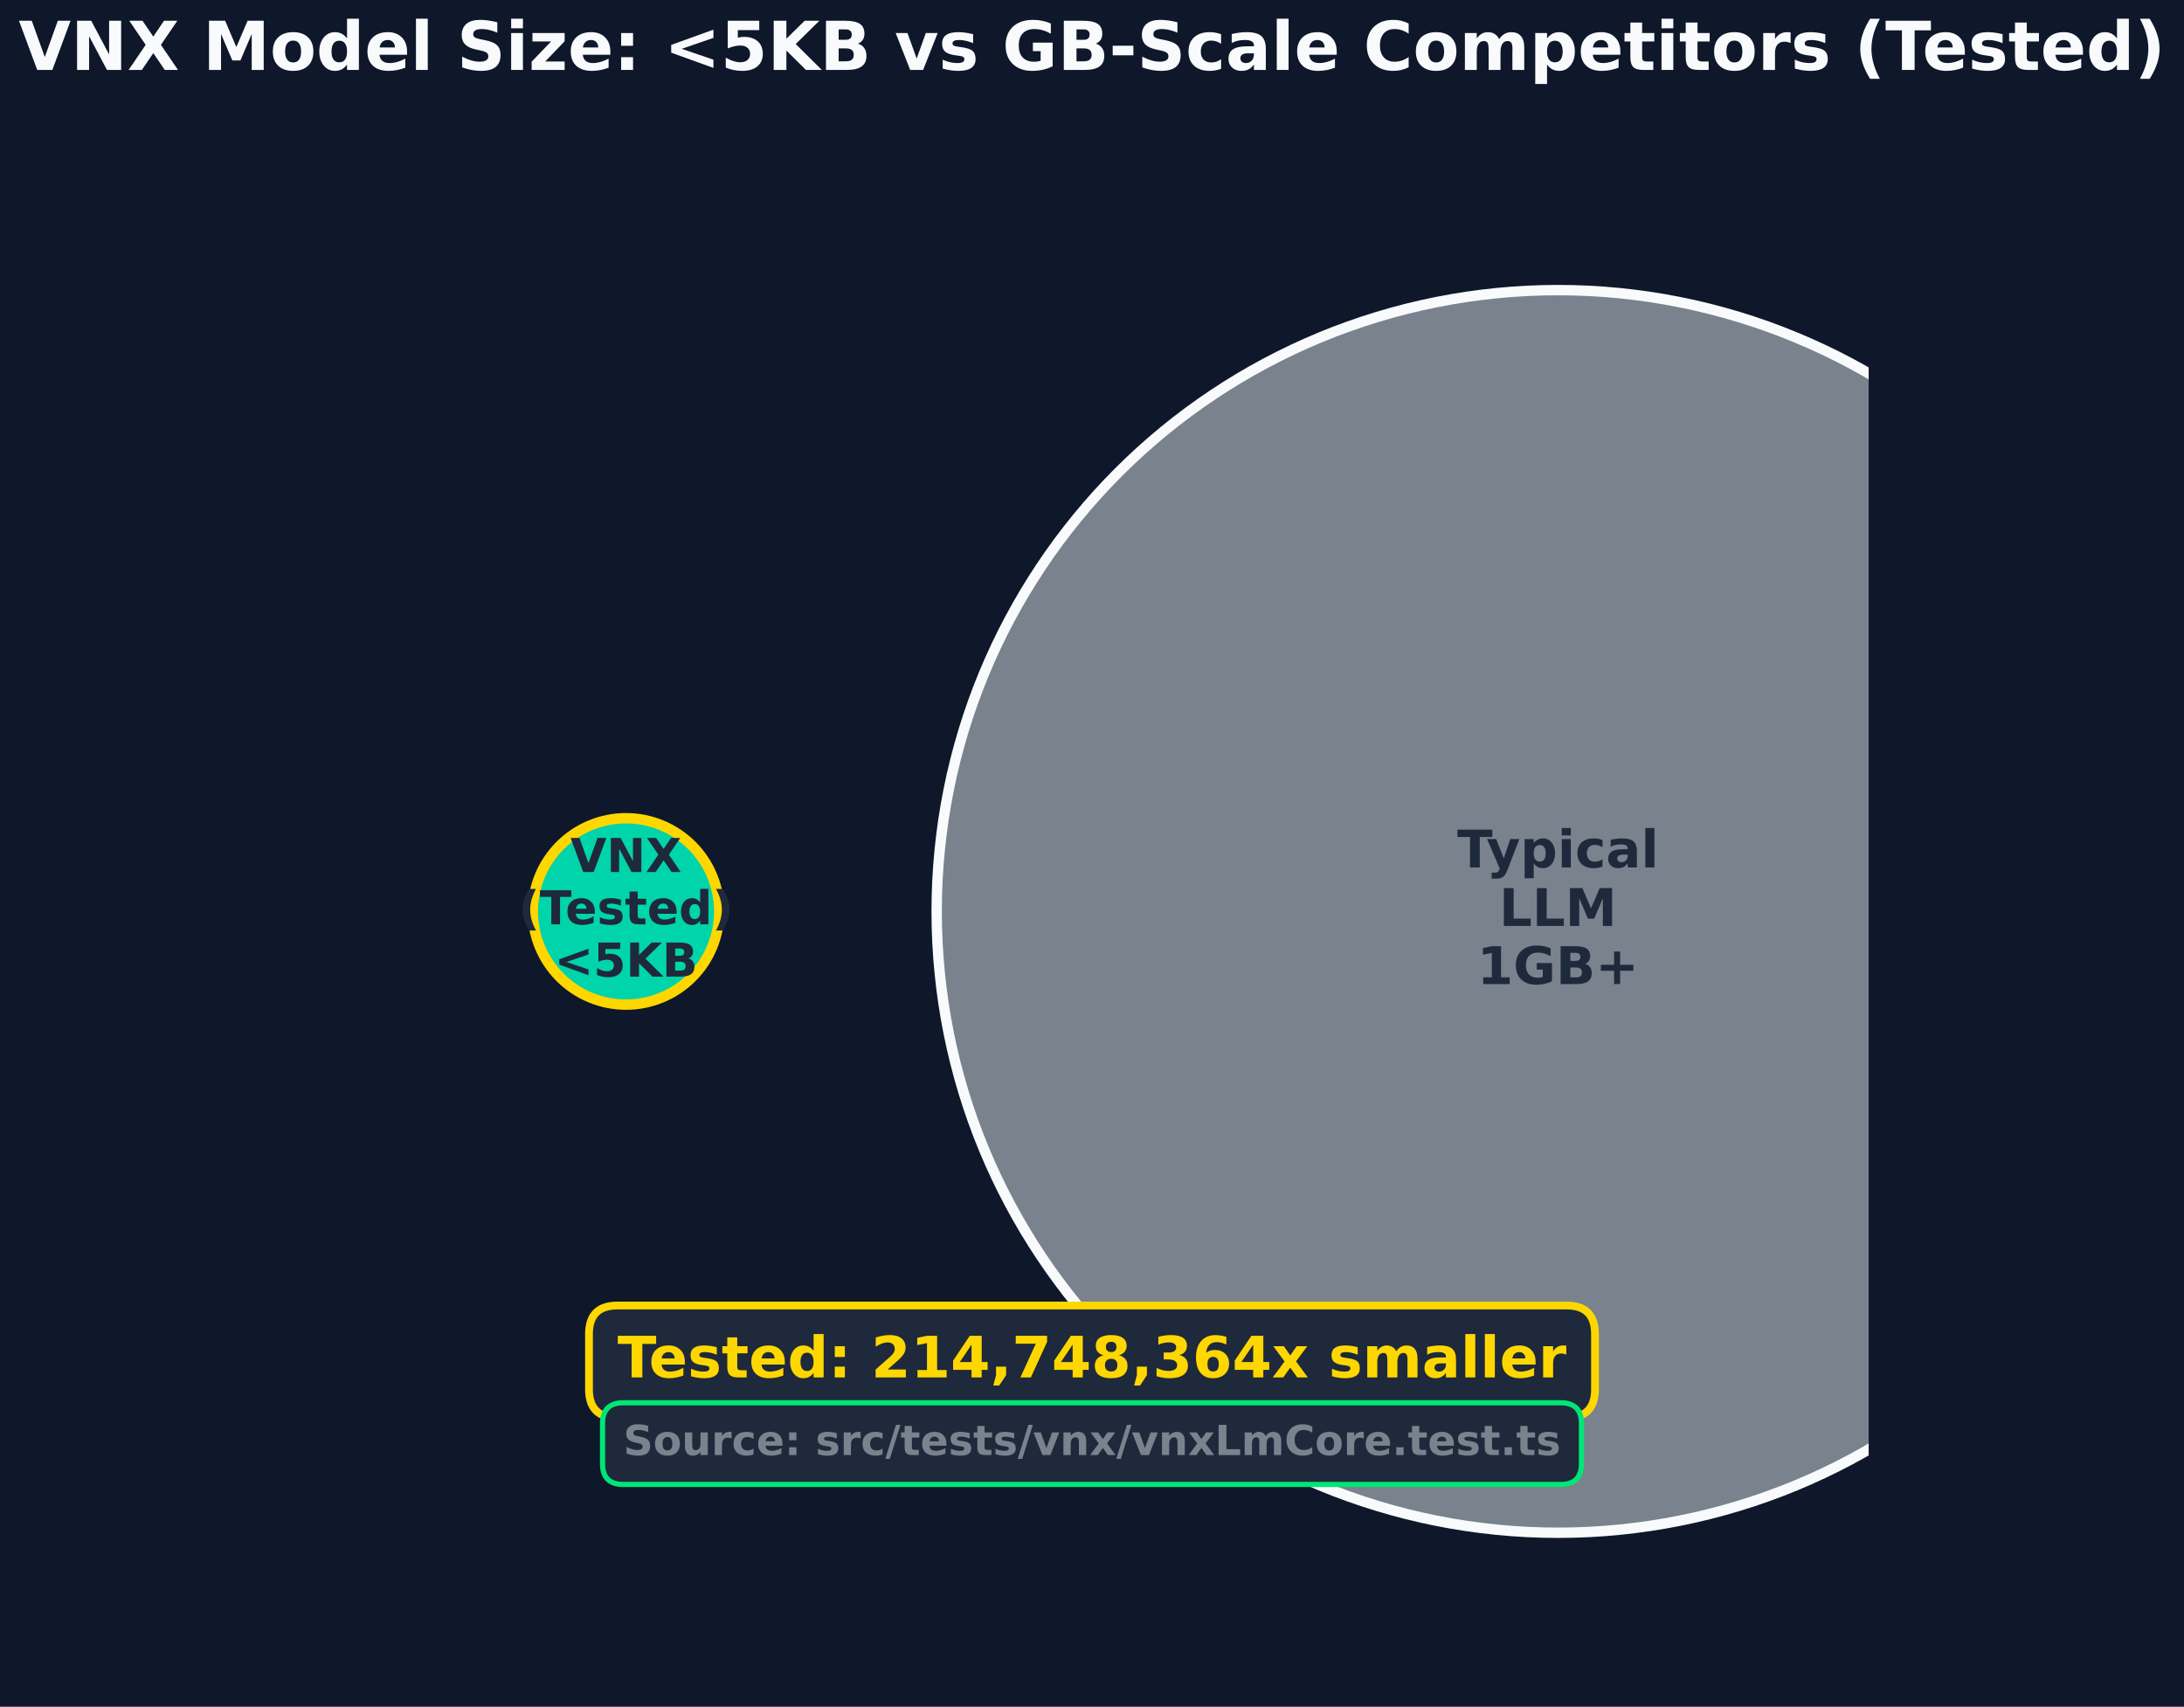
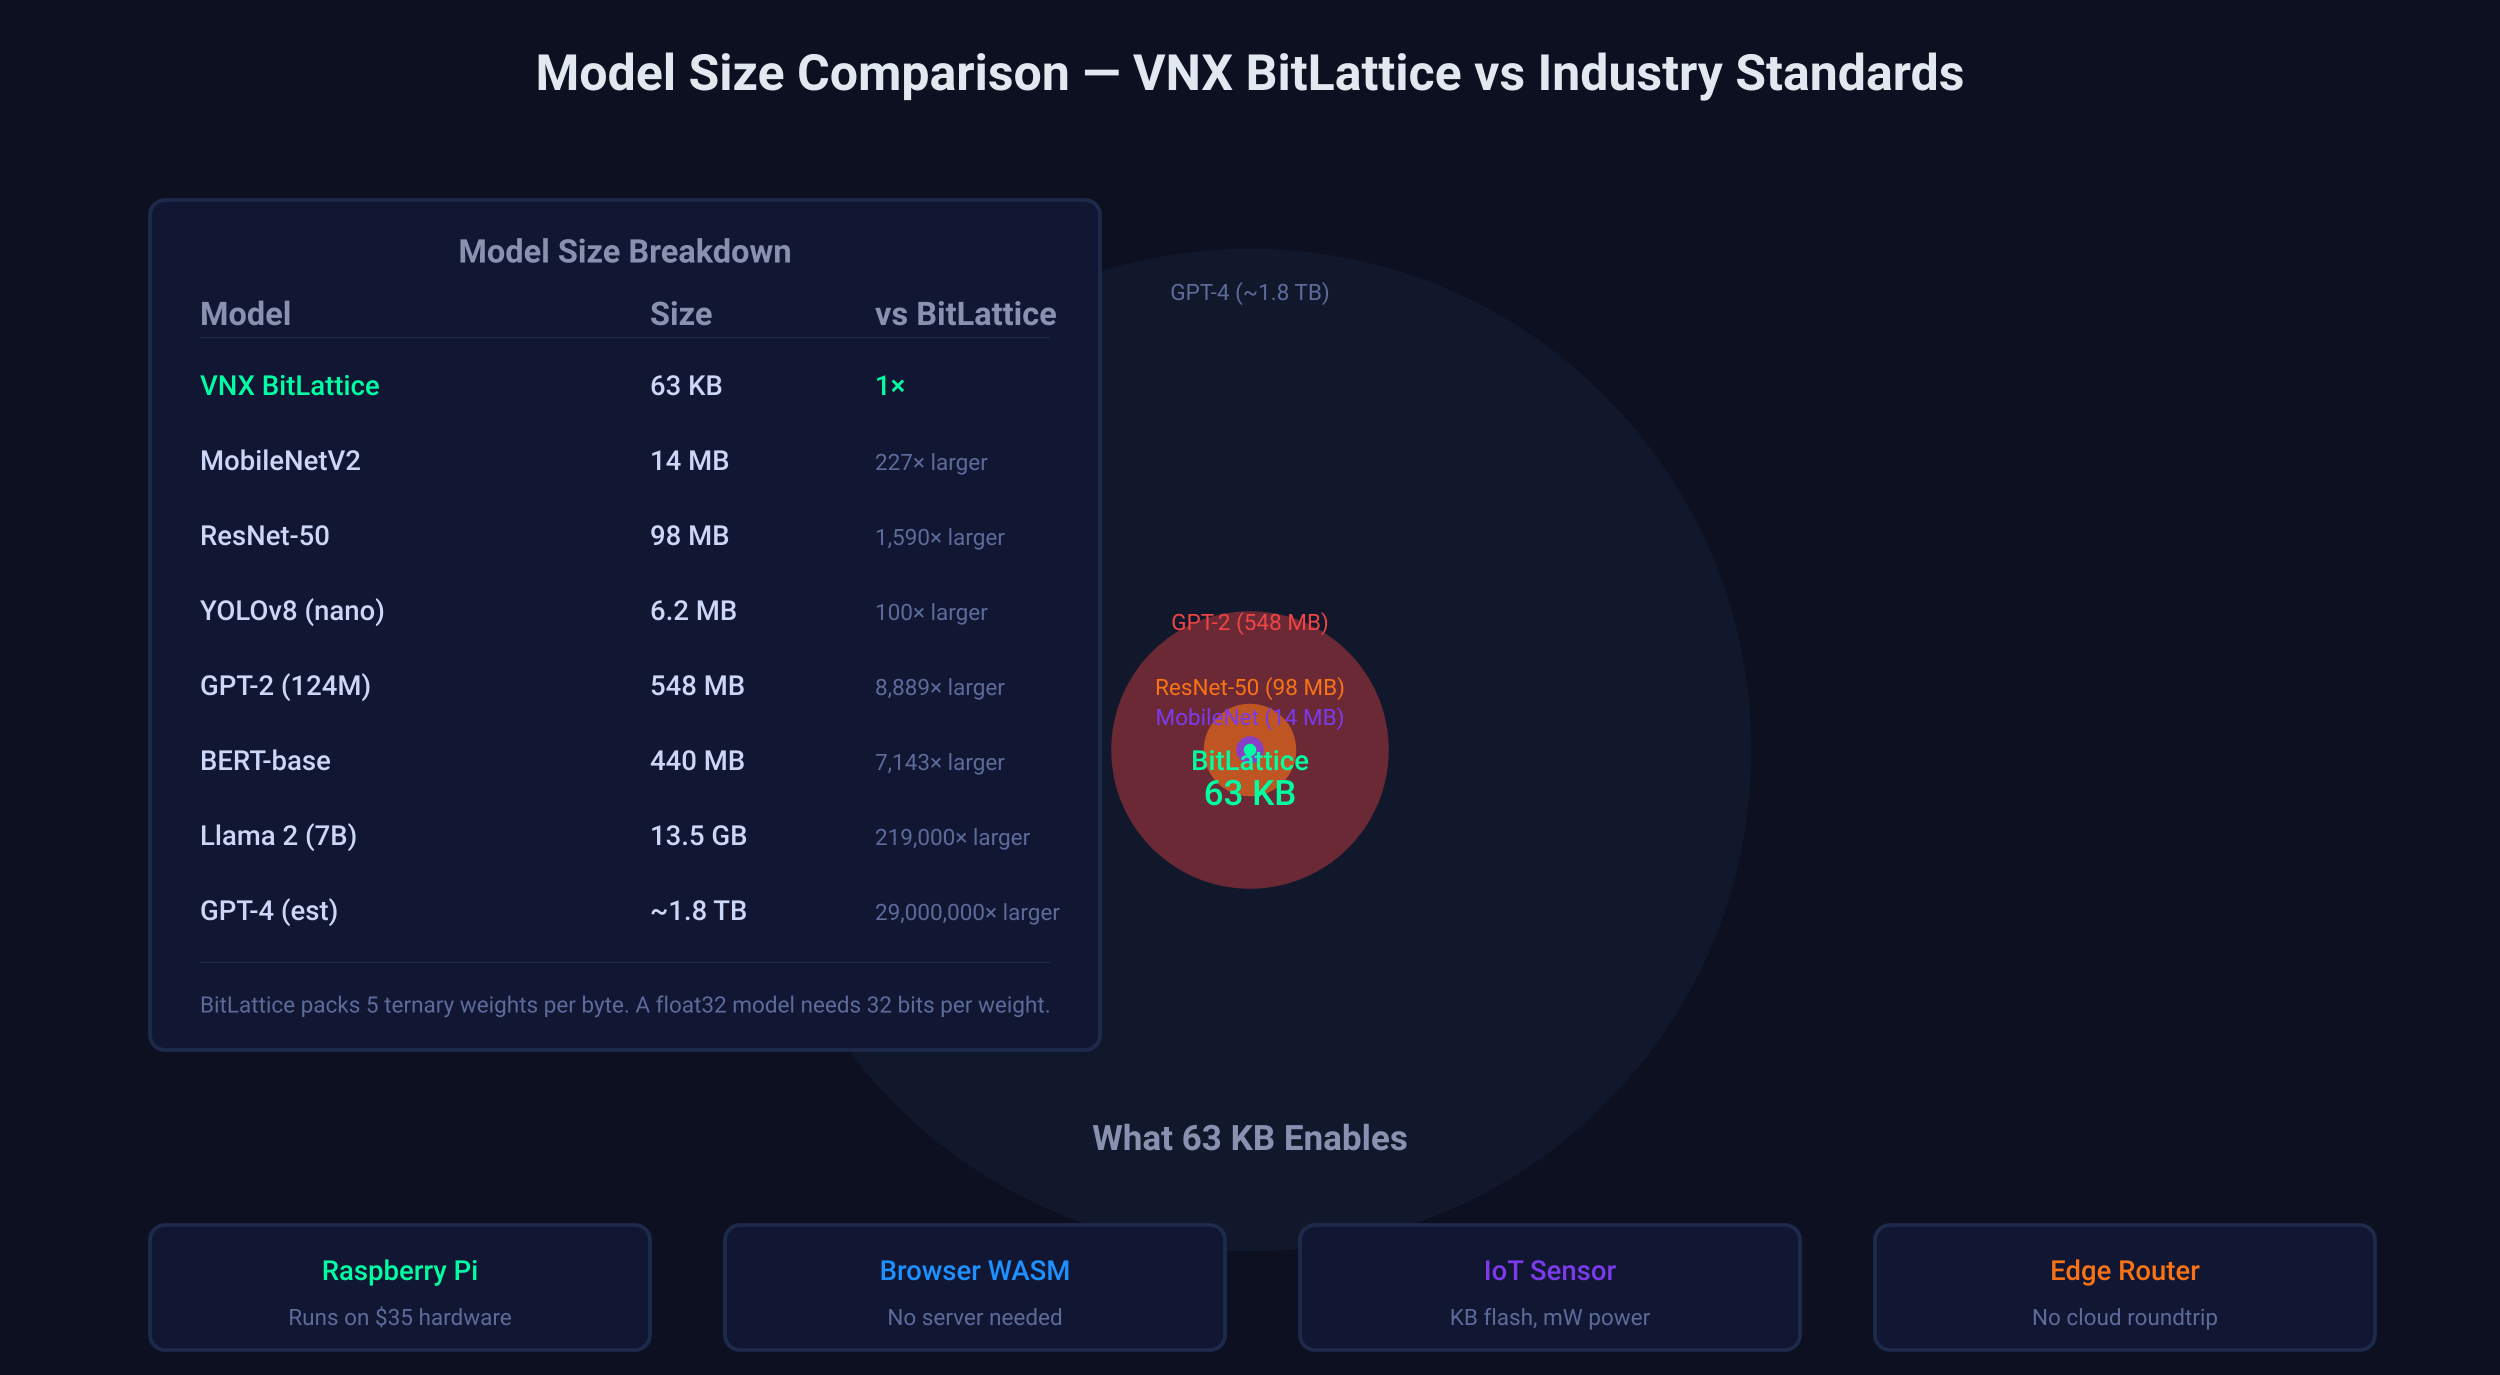
- <svg xmlns="http://www.w3.org/2000/svg" xmlns:xlink="http://www.w3.org/1999/xlink" width="841.87pt" height="657.908pt" viewBox="0 0 841.87 657.908" version="1.1">
+ <svg xmlns="http://www.w3.org/2000/svg" width="1000" height="550" viewBox="0 0 1000 550">
  <defs>
-     <style type="text/css">*{stroke-linejoin: round; stroke-linecap: butt}</style>
+     <style>
+       .bg { fill: #0c1020; }
+       .panel { fill: #111633; stroke: #1e2a4a; stroke-width: 1.5; rx: 6; }
+       .hero { font-family: -apple-system,BlinkMacSystemFont,"Segoe UI",Roboto,sans-serif; font-size: 20px; font-weight: 700; fill: #e2e8f0; }
+       .title { font-family: -apple-system,BlinkMacSystemFont,"Segoe UI",Roboto,sans-serif; font-size: 13px; font-weight: 600; fill: #8892b0; }
+       .label { font-family: -apple-system,BlinkMacSystemFont,"Segoe UI",Roboto,sans-serif; font-size: 11px; font-weight: 500; fill: #ccd6f6; }
+       .sub { font-family: -apple-system,BlinkMacSystemFont,"Segoe UI",Roboto,sans-serif; font-size: 9px; fill: #5c6b9a; }
+       .sizelabel { font-family: -apple-system,BlinkMacSystemFont,"Segoe UI",Roboto,sans-serif; font-size: 10px; font-weight: 600; fill: #0c1020; }
+     </style>
  </defs>
-   <g id="figure_1">
-     <g id="patch_1">
-       <path d="M -0 657.908  L 841.87 657.908  L 841.87 0  L -0 0  z " style="fill: #0f172a" />
-     </g>
-     <g id="axes_1">
-       <g id="patch_2">
-         <path d="M 241.31 387.257  C 250.837 387.257 259.976 383.472 266.712 376.735  C 273.449 369.998 277.235 360.859 277.235 351.332  C 277.235 341.804 273.449 332.666 266.712 325.929  C 259.976 319.192 250.837 315.407 241.31 315.407  C 231.782 315.407 222.644 319.192 215.907 325.929  C 209.17 332.666 205.384 341.804 205.384 351.332  C 205.384 360.859 209.17 369.998 215.907 376.735  C 222.644 383.472 231.782 387.257 241.31 387.257  z " clip-path="url(#pf8066c4cd9)" style="fill: #00d4aa; stroke: #ffd700; stroke-width: 4; stroke-linejoin: miter" />
-       </g>
-       <g id="patch_3">
-         <path d="M 600.561 590.833  C 664.077 590.833 725.001 565.597 769.913 520.685  C 814.826 475.772 840.062 414.848 840.062 351.332  C 840.062 287.816 814.826 226.892 769.913 181.979  C 725.001 137.066 664.077 111.831 600.561 111.831  C 537.044 111.831 476.121 137.066 431.208 181.979  C 386.295 226.892 361.06 287.816 361.06 351.332  C 361.06 414.848 386.295 475.772 431.208 520.685  C 476.121 565.597 537.044 590.833 600.561 590.833  z " clip-path="url(#pf8066c4cd9)" style="fill: #7a828e; stroke: #f8fafc; stroke-width: 4; stroke-linejoin: miter" />
-       </g>
-       <g id="text_1">
-         <g style="fill: #1e293b" transform="translate(219.8741 336.1427) scale(0.18 -0.18)">
-           <defs>
-             <path id="DejaVuSans-Bold-56" d="M 31 4666  L 1241 4666  L 2478 1222  L 3713 4666  L 4922 4666  L 3194 0  L 1759 0  L 31 4666  z " transform="scale(0.015625)" />
-             <path id="DejaVuSans-Bold-4e" d="M 588 4666  L 1931 4666  L 3628 1466  L 3628 4666  L 4769 4666  L 4769 0  L 3425 0  L 1728 3200  L 1728 0  L 588 0  L 588 4666  z " transform="scale(0.015625)" />
-             <path id="DejaVuSans-Bold-58" d="M 3188 2381  L 4806 0  L 3553 0  L 2463 1594  L 1381 0  L 122 0  L 1741 2381  L 184 4666  L 1441 4666  L 2463 3163  L 3481 4666  L 4744 4666  L 3188 2381  z " transform="scale(0.015625)" />
-           </defs>
-           <use xlink:href="#DejaVuSans-Bold-56" />
-           <use xlink:href="#DejaVuSans-Bold-4e" transform="translate(77.39258 0)" />
-           <use xlink:href="#DejaVuSans-Bold-58" transform="translate(161.084 0)" />
-         </g>
-         <g style="fill: #1e293b" transform="translate(199.8266 356.2988) scale(0.18 -0.18)">
-           <defs>
-             <path id="DejaVuSans-Bold-28" d="M 2413 -844  L 1484 -844  Q 1006 -72 778 623  Q 550 1319 550 2003  Q 550 2688 779 3389  Q 1009 4091 1484 4856  L 2413 4856  Q 2013 4116 1813 3408  Q 1613 2700 1613 2009  Q 1613 1319 1811 609  Q 2009 -100 2413 -844  z " transform="scale(0.015625)" />
-             <path id="DejaVuSans-Bold-54" d="M 31 4666  L 4331 4666  L 4331 3756  L 2784 3756  L 2784 0  L 1581 0  L 1581 3756  L 31 3756  L 31 4666  z " transform="scale(0.015625)" />
-             <path id="DejaVuSans-Bold-65" d="M 4031 1759  L 4031 1441  L 1416 1441  Q 1456 1047 1700 850  Q 1944 653 2381 653  Q 2734 653 3104 758  Q 3475 863 3866 1075  L 3866 213  Q 3469 63 3072 -14  Q 2675 -91 2278 -91  Q 1328 -91 801 392  Q 275 875 275 1747  Q 275 2603 792 3093  Q 1309 3584 2216 3584  Q 3041 3584 3536 3087  Q 4031 2591 4031 1759  z M 2881 2131  Q 2881 2450 2695 2645  Q 2509 2841 2209 2841  Q 1884 2841 1681 2658  Q 1478 2475 1428 2131  L 2881 2131  z " transform="scale(0.015625)" />
-             <path id="DejaVuSans-Bold-73" d="M 3272 3391  L 3272 2541  Q 2913 2691 2578 2766  Q 2244 2841 1947 2841  Q 1628 2841 1473 2761  Q 1319 2681 1319 2516  Q 1319 2381 1436 2309  Q 1553 2238 1856 2203  L 2053 2175  Q 2913 2066 3209 1816  Q 3506 1566 3506 1031  Q 3506 472 3093 190  Q 2681 -91 1863 -91  Q 1516 -91 1145 -36  Q 775 19 384 128  L 384 978  Q 719 816 1070 734  Q 1422 653 1784 653  Q 2113 653 2278 743  Q 2444 834 2444 1013  Q 2444 1163 2330 1236  Q 2216 1309 1875 1350  L 1678 1375  Q 931 1469 631 1722  Q 331 1975 331 2491  Q 331 3047 712 3315  Q 1094 3584 1881 3584  Q 2191 3584 2531 3537  Q 2872 3491 3272 3391  z " transform="scale(0.015625)" />
-             <path id="DejaVuSans-Bold-74" d="M 1759 4494  L 1759 3500  L 2913 3500  L 2913 2700  L 1759 2700  L 1759 1216  Q 1759 972 1856 886  Q 1953 800 2241 800  L 2816 800  L 2816 0  L 1856 0  Q 1194 0 917 276  Q 641 553 641 1216  L 641 2700  L 84 2700  L 84 3500  L 641 3500  L 641 4494  L 1759 4494  z " transform="scale(0.015625)" />
-             <path id="DejaVuSans-Bold-64" d="M 2919 2988  L 2919 4863  L 4044 4863  L 4044 0  L 2919 0  L 2919 506  Q 2688 197 2409 53  Q 2131 -91 1766 -91  Q 1119 -91 703 423  Q 288 938 288 1747  Q 288 2556 703 3070  Q 1119 3584 1766 3584  Q 2128 3584 2408 3439  Q 2688 3294 2919 2988  z M 2181 722  Q 2541 722 2730 984  Q 2919 1247 2919 1747  Q 2919 2247 2730 2509  Q 2541 2772 2181 2772  Q 1825 2772 1636 2509  Q 1447 2247 1447 1747  Q 1447 1247 1636 984  Q 1825 722 2181 722  z " transform="scale(0.015625)" />
-             <path id="DejaVuSans-Bold-29" d="M 513 -844  Q 913 -100 1113 609  Q 1313 1319 1313 2009  Q 1313 2700 1113 3408  Q 913 4116 513 4856  L 1441 4856  Q 1916 4091 2145 3389  Q 2375 2688 2375 2003  Q 2375 1319 2147 623  Q 1919 -72 1441 -844  L 513 -844  z " transform="scale(0.015625)" />
-           </defs>
-           <use xlink:href="#DejaVuSans-Bold-28" />
-           <use xlink:href="#DejaVuSans-Bold-54" transform="translate(45.70312 0)" />
-           <use xlink:href="#DejaVuSans-Bold-65" transform="translate(100.666 0)" />
-           <use xlink:href="#DejaVuSans-Bold-73" transform="translate(168.4883 0)" />
-           <use xlink:href="#DejaVuSans-Bold-74" transform="translate(228.0098 0)" />
-           <use xlink:href="#DejaVuSans-Bold-65" transform="translate(275.8125 0)" />
-           <use xlink:href="#DejaVuSans-Bold-64" transform="translate(343.6348 0)" />
-           <use xlink:href="#DejaVuSans-Bold-29" transform="translate(415.2168 0)" />
-         </g>
-         <g style="fill: #1e293b" transform="translate(213.6725 376.4549) scale(0.18 -0.18)">
-           <defs>
-             <path id="DejaVuSans-Bold-3c" d="M 4684 3041  L 1672 2003  L 4684 972  L 4684 191  L 678 1638  L 678 2375  L 4684 3822  L 4684 3041  z " transform="scale(0.015625)" />
-             <path id="DejaVuSans-Bold-35" d="M 678 4666  L 3669 4666  L 3669 3781  L 1638 3781  L 1638 3059  Q 1775 3097 1914 3117  Q 2053 3138 2203 3138  Q 3056 3138 3531 2711  Q 4006 2284 4006 1522  Q 4006 766 3489 337  Q 2972 -91 2053 -91  Q 1656 -91 1267 -14  Q 878 63 494 219  L 494 1166  Q 875 947 1217 837  Q 1559 728 1863 728  Q 2300 728 2551 942  Q 2803 1156 2803 1522  Q 2803 1891 2551 2103  Q 2300 2316 1863 2316  Q 1603 2316 1309 2248  Q 1016 2181 678 2041  L 678 4666  z " transform="scale(0.015625)" />
-             <path id="DejaVuSans-Bold-4b" d="M 588 4666  L 1791 4666  L 1791 2963  L 3525 4666  L 4922 4666  L 2675 2456  L 5153 0  L 3647 0  L 1791 1838  L 1791 0  L 588 0  L 588 4666  z " transform="scale(0.015625)" />
-             <path id="DejaVuSans-Bold-42" d="M 2456 2859  Q 2741 2859 2887 2984  Q 3034 3109 3034 3353  Q 3034 3594 2887 3720  Q 2741 3847 2456 3847  L 1791 3847  L 1791 2859  L 2456 2859  z M 2497 819  Q 2859 819 3042 972  Q 3225 1125 3225 1434  Q 3225 1738 3044 1889  Q 2863 2041 2497 2041  L 1791 2041  L 1791 819  L 2497 819  z M 3616 2497  Q 4003 2384 4215 2081  Q 4428 1778 4428 1338  Q 4428 663 3972 331  Q 3516 0 2584 0  L 588 0  L 588 4666  L 2394 4666  Q 3366 4666 3802 4372  Q 4238 4078 4238 3431  Q 4238 3091 4078 2852  Q 3919 2613 3616 2497  z " transform="scale(0.015625)" />
-           </defs>
-           <use xlink:href="#DejaVuSans-Bold-3c" />
-           <use xlink:href="#DejaVuSans-Bold-35" transform="translate(83.78906 0)" />
-           <use xlink:href="#DejaVuSans-Bold-4b" transform="translate(153.3691 0)" />
-           <use xlink:href="#DejaVuSans-Bold-42" transform="translate(230.8594 0)" />
-         </g>
-       </g>
-       <g id="text_2">
-         <g style="fill: #1e293b" transform="translate(561.717 334.3769) scale(0.2 -0.2)">
-           <defs>
-             <path id="DejaVuSans-Bold-79" d="M 78 3500  L 1197 3500  L 2138 1125  L 2938 3500  L 4056 3500  L 2584 -331  Q 2363 -916 2067 -1148  Q 1772 -1381 1288 -1381  L 641 -1381  L 641 -647  L 991 -647  Q 1275 -647 1404 -556  Q 1534 -466 1606 -231  L 1638 -134  L 78 3500  z " transform="scale(0.015625)" />
-             <path id="DejaVuSans-Bold-70" d="M 1656 506  L 1656 -1331  L 538 -1331  L 538 3500  L 1656 3500  L 1656 2988  Q 1888 3294 2169 3439  Q 2450 3584 2816 3584  Q 3463 3584 3878 3070  Q 4294 2556 4294 1747  Q 4294 938 3878 423  Q 3463 -91 2816 -91  Q 2450 -91 2169 54  Q 1888 200 1656 506  z M 2400 2772  Q 2041 2772 1848 2508  Q 1656 2244 1656 1747  Q 1656 1250 1848 986  Q 2041 722 2400 722  Q 2759 722 2948 984  Q 3138 1247 3138 1747  Q 3138 2247 2948 2509  Q 2759 2772 2400 2772  z " transform="scale(0.015625)" />
-             <path id="DejaVuSans-Bold-69" d="M 538 3500  L 1656 3500  L 1656 0  L 538 0  L 538 3500  z M 538 4863  L 1656 4863  L 1656 3950  L 538 3950  L 538 4863  z " transform="scale(0.015625)" />
-             <path id="DejaVuSans-Bold-63" d="M 3366 3391  L 3366 2478  Q 3138 2634 2908 2709  Q 2678 2784 2431 2784  Q 1963 2784 1702 2511  Q 1441 2238 1441 1747  Q 1441 1256 1702 982  Q 1963 709 2431 709  Q 2694 709 2930 787  Q 3166 866 3366 1019  L 3366 103  Q 3103 6 2833 -42  Q 2563 -91 2291 -91  Q 1344 -91 809 395  Q 275 881 275 1747  Q 275 2613 809 3098  Q 1344 3584 2291 3584  Q 2566 3584 2833 3536  Q 3100 3488 3366 3391  z " transform="scale(0.015625)" />
-             <path id="DejaVuSans-Bold-61" d="M 2106 1575  Q 1756 1575 1579 1456  Q 1403 1338 1403 1106  Q 1403 894 1545 773  Q 1688 653 1941 653  Q 2256 653 2472 879  Q 2688 1106 2688 1447  L 2688 1575  L 2106 1575  z M 3816 1997  L 3816 0  L 2688 0  L 2688 519  Q 2463 200 2181 54  Q 1900 -91 1497 -91  Q 953 -91 614 226  Q 275 544 275 1050  Q 275 1666 698 1953  Q 1122 2241 2028 2241  L 2688 2241  L 2688 2328  Q 2688 2594 2478 2717  Q 2269 2841 1825 2841  Q 1466 2841 1156 2769  Q 847 2697 581 2553  L 581 3406  Q 941 3494 1303 3539  Q 1666 3584 2028 3584  Q 2975 3584 3395 3211  Q 3816 2838 3816 1997  z " transform="scale(0.015625)" />
-             <path id="DejaVuSans-Bold-6c" d="M 538 4863  L 1656 4863  L 1656 0  L 538 0  L 538 4863  z " transform="scale(0.015625)" />
-           </defs>
-           <use xlink:href="#DejaVuSans-Bold-54" />
-           <use xlink:href="#DejaVuSans-Bold-79" transform="translate(56.33789 0)" />
-           <use xlink:href="#DejaVuSans-Bold-70" transform="translate(121.5234 0)" />
-           <use xlink:href="#DejaVuSans-Bold-69" transform="translate(193.1055 0)" />
-           <use xlink:href="#DejaVuSans-Bold-63" transform="translate(227.3828 0)" />
-           <use xlink:href="#DejaVuSans-Bold-61" transform="translate(286.6602 0)" />
-           <use xlink:href="#DejaVuSans-Bold-6c" transform="translate(354.1406 0)" />
-         </g>
-         <g style="fill: #1e293b" transform="translate(577.8654 356.9288) scale(0.2 -0.2)">
-           <defs>
-             <path id="DejaVuSans-Bold-4c" d="M 588 4666  L 1791 4666  L 1791 909  L 3903 909  L 3903 0  L 588 0  L 588 4666  z " transform="scale(0.015625)" />
-             <path id="DejaVuSans-Bold-4d" d="M 588 4666  L 2119 4666  L 3181 2169  L 4250 4666  L 5778 4666  L 5778 0  L 4641 0  L 4641 3413  L 3566 897  L 2803 897  L 1728 3413  L 1728 0  L 588 0  L 588 4666  z " transform="scale(0.015625)" />
-           </defs>
-           <use xlink:href="#DejaVuSans-Bold-4c" />
-           <use xlink:href="#DejaVuSans-Bold-4c" transform="translate(63.7207 0)" />
-           <use xlink:href="#DejaVuSans-Bold-4d" transform="translate(127.4414 0)" />
-         </g>
-         <g style="fill: #1e293b" transform="translate(569.3936 379.3244) scale(0.2 -0.2)">
-           <defs>
-             <path id="DejaVuSans-Bold-31" d="M 750 831  L 1813 831  L 1813 3847  L 722 3622  L 722 4441  L 1806 4666  L 2950 4666  L 2950 831  L 4013 831  L 4013 0  L 750 0  L 750 831  z " transform="scale(0.015625)" />
-             <path id="DejaVuSans-Bold-47" d="M 4781 347  Q 4331 128 3847 18  Q 3363 -91 2847 -91  Q 1681 -91 1000 561  Q 319 1213 319 2328  Q 319 3456 1012 4103  Q 1706 4750 2913 4750  Q 3378 4750 3804 4662  Q 4231 4575 4609 4403  L 4609 3438  Q 4219 3659 3833 3768  Q 3447 3878 3059 3878  Q 2341 3878 1952 3476  Q 1563 3075 1563 2328  Q 1563 1588 1938 1184  Q 2313 781 3003 781  Q 3191 781 3352 804  Q 3513 828 3641 878  L 3641 1784  L 2906 1784  L 2906 2591  L 4781 2591  L 4781 347  z " transform="scale(0.015625)" />
-             <path id="DejaVuSans-Bold-2b" d="M 3053 4013  L 3053 2375  L 4684 2375  L 4684 1638  L 3053 1638  L 3053 0  L 2309 0  L 2309 1638  L 678 1638  L 678 2375  L 2309 2375  L 2309 4013  L 3053 4013  z " transform="scale(0.015625)" />
-           </defs>
-           <use xlink:href="#DejaVuSans-Bold-31" />
-           <use xlink:href="#DejaVuSans-Bold-47" transform="translate(69.58008 0)" />
-           <use xlink:href="#DejaVuSans-Bold-42" transform="translate(151.6602 0)" />
-           <use xlink:href="#DejaVuSans-Bold-2b" transform="translate(227.8809 0)" />
-         </g>
-       </g>
-       <g id="text_3">
-         <g id="patch_4">
-           <path d="M 238.038 546.533  L 603.832 546.533  Q 614.832 546.533 614.832 535.533  L 614.832 514.241  Q 614.832 503.241 603.832 503.241  L 238.038 503.241  Q 227.038 503.241 227.038 514.241  L 227.038 535.533  Q 227.038 546.533 238.038 546.533  z " style="fill: #1e293b; stroke: #ffd700; stroke-width: 3; stroke-linejoin: miter" />
-         </g>
-         <g style="fill: #ffd700" transform="translate(238.0378 530.9575) scale(0.22 -0.22)">
-           <defs>
-             <path id="DejaVuSans-Bold-3a" d="M 716 3500  L 1844 3500  L 1844 2291  L 716 2291  L 716 3500  z M 716 1209  L 1844 1209  L 1844 0  L 716 0  L 716 1209  z " transform="scale(0.015625)" />
-             <path id="DejaVuSans-Bold-20" transform="scale(0.015625)" />
-             <path id="DejaVuSans-Bold-32" d="M 1844 884  L 3897 884  L 3897 0  L 506 0  L 506 884  L 2209 2388  Q 2438 2594 2547 2791  Q 2656 2988 2656 3200  Q 2656 3528 2436 3728  Q 2216 3928 1850 3928  Q 1569 3928 1234 3808  Q 900 3688 519 3450  L 519 4475  Q 925 4609 1322 4679  Q 1719 4750 2100 4750  Q 2938 4750 3402 4381  Q 3866 4013 3866 3353  Q 3866 2972 3669 2642  Q 3472 2313 2841 1759  L 1844 884  z " transform="scale(0.015625)" />
-             <path id="DejaVuSans-Bold-34" d="M 2356 3675  L 1038 1722  L 2356 1722  L 2356 3675  z M 2156 4666  L 3494 4666  L 3494 1722  L 4159 1722  L 4159 850  L 3494 850  L 3494 0  L 2356 0  L 2356 850  L 288 850  L 288 1881  L 2156 4666  z " transform="scale(0.015625)" />
-             <path id="DejaVuSans-Bold-2c" d="M 653 1209  L 1778 1209  L 1778 256  L 1006 -909  L 341 -909  L 653 256  L 653 1209  z " transform="scale(0.015625)" />
-             <path id="DejaVuSans-Bold-37" d="M 428 4666  L 3944 4666  L 3944 3988  L 2125 0  L 953 0  L 2675 3781  L 428 3781  L 428 4666  z " transform="scale(0.015625)" />
-             <path id="DejaVuSans-Bold-38" d="M 2228 2088  Q 1891 2088 1709 1903  Q 1528 1719 1528 1375  Q 1528 1031 1709 848  Q 1891 666 2228 666  Q 2563 666 2741 848  Q 2919 1031 2919 1375  Q 2919 1722 2741 1905  Q 2563 2088 2228 2088  z M 1350 2484  Q 925 2613 709 2878  Q 494 3144 494 3541  Q 494 4131 934 4440  Q 1375 4750 2228 4750  Q 3075 4750 3515 4442  Q 3956 4134 3956 3541  Q 3956 3144 3739 2878  Q 3522 2613 3097 2484  Q 3572 2353 3814 2058  Q 4056 1763 4056 1313  Q 4056 619 3595 264  Q 3134 -91 2228 -91  Q 1319 -91 855 264  Q 391 619 391 1313  Q 391 1763 633 2058  Q 875 2353 1350 2484  z M 1631 3419  Q 1631 3141 1786 2991  Q 1941 2841 2228 2841  Q 2509 2841 2662 2991  Q 2816 3141 2816 3419  Q 2816 3697 2662 3845  Q 2509 3994 2228 3994  Q 1941 3994 1786 3844  Q 1631 3694 1631 3419  z " transform="scale(0.015625)" />
-             <path id="DejaVuSans-Bold-33" d="M 2981 2516  Q 3453 2394 3698 2092  Q 3944 1791 3944 1325  Q 3944 631 3412 270  Q 2881 -91 1863 -91  Q 1503 -91 1142 -33  Q 781 25 428 141  L 428 1069  Q 766 900 1098 814  Q 1431 728 1753 728  Q 2231 728 2486 893  Q 2741 1059 2741 1369  Q 2741 1688 2480 1852  Q 2219 2016 1709 2016  L 1228 2016  L 1228 2791  L 1734 2791  Q 2188 2791 2409 2933  Q 2631 3075 2631 3366  Q 2631 3634 2415 3781  Q 2200 3928 1806 3928  Q 1516 3928 1219 3862  Q 922 3797 628 3669  L 628 4550  Q 984 4650 1334 4700  Q 1684 4750 2022 4750  Q 2931 4750 3382 4451  Q 3834 4153 3834 3553  Q 3834 3144 3618 2883  Q 3403 2622 2981 2516  z " transform="scale(0.015625)" />
-             <path id="DejaVuSans-Bold-36" d="M 2316 2303  Q 2000 2303 1842 2098  Q 1684 1894 1684 1484  Q 1684 1075 1842 870  Q 2000 666 2316 666  Q 2634 666 2792 870  Q 2950 1075 2950 1484  Q 2950 1894 2792 2098  Q 2634 2303 2316 2303  z M 3803 4544  L 3803 3681  Q 3506 3822 3243 3889  Q 2981 3956 2731 3956  Q 2194 3956 1894 3657  Q 1594 3359 1544 2772  Q 1750 2925 1990 3001  Q 2231 3078 2516 3078  Q 3231 3078 3670 2659  Q 4109 2241 4109 1563  Q 4109 813 3618 361  Q 3128 -91 2303 -91  Q 1394 -91 895 523  Q 397 1138 397 2266  Q 397 3422 980 4083  Q 1563 4744 2578 4744  Q 2900 4744 3203 4694  Q 3506 4644 3803 4544  z " transform="scale(0.015625)" />
-             <path id="DejaVuSans-Bold-78" d="M 1422 1791  L 159 3500  L 1344 3500  L 2059 2463  L 2784 3500  L 3969 3500  L 2706 1797  L 4031 0  L 2847 0  L 2059 1106  L 1281 0  L 97 0  L 1422 1791  z " transform="scale(0.015625)" />
-             <path id="DejaVuSans-Bold-6d" d="M 3781 2919  Q 3994 3244 4286 3414  Q 4578 3584 4928 3584  Q 5531 3584 5847 3212  Q 6163 2841 6163 2131  L 6163 0  L 5038 0  L 5038 1825  Q 5041 1866 5042 1909  Q 5044 1953 5044 2034  Q 5044 2406 4934 2573  Q 4825 2741 4581 2741  Q 4263 2741 4089 2478  Q 3916 2216 3909 1719  L 3909 0  L 2784 0  L 2784 1825  Q 2784 2406 2684 2573  Q 2584 2741 2328 2741  Q 2006 2741 1831 2477  Q 1656 2213 1656 1722  L 1656 0  L 531 0  L 531 3500  L 1656 3500  L 1656 2988  Q 1863 3284 2130 3434  Q 2397 3584 2719 3584  Q 3081 3584 3359 3409  Q 3638 3234 3781 2919  z " transform="scale(0.015625)" />
-             <path id="DejaVuSans-Bold-72" d="M 3138 2547  Q 2991 2616 2845 2648  Q 2700 2681 2553 2681  Q 2122 2681 1889 2404  Q 1656 2128 1656 1613  L 1656 0  L 538 0  L 538 3500  L 1656 3500  L 1656 2925  Q 1872 3269 2151 3426  Q 2431 3584 2822 3584  Q 2878 3584 2943 3579  Q 3009 3575 3134 3559  L 3138 2547  z " transform="scale(0.015625)" />
-           </defs>
-           <use xlink:href="#DejaVuSans-Bold-54" />
-           <use xlink:href="#DejaVuSans-Bold-65" transform="translate(54.96289 0)" />
-           <use xlink:href="#DejaVuSans-Bold-73" transform="translate(122.7852 0)" />
-           <use xlink:href="#DejaVuSans-Bold-74" transform="translate(182.3066 0)" />
-           <use xlink:href="#DejaVuSans-Bold-65" transform="translate(230.1094 0)" />
-           <use xlink:href="#DejaVuSans-Bold-64" transform="translate(297.9316 0)" />
-           <use xlink:href="#DejaVuSans-Bold-3a" transform="translate(369.5137 0)" />
-           <use xlink:href="#DejaVuSans-Bold-20" transform="translate(409.5039 0)" />
-           <use xlink:href="#DejaVuSans-Bold-32" transform="translate(444.3184 0)" />
-           <use xlink:href="#DejaVuSans-Bold-31" transform="translate(513.8984 0)" />
-           <use xlink:href="#DejaVuSans-Bold-34" transform="translate(583.4785 0)" />
-           <use xlink:href="#DejaVuSans-Bold-2c" transform="translate(653.0586 0)" />
-           <use xlink:href="#DejaVuSans-Bold-37" transform="translate(691.0469 0)" />
-           <use xlink:href="#DejaVuSans-Bold-34" transform="translate(760.627 0)" />
-           <use xlink:href="#DejaVuSans-Bold-38" transform="translate(830.207 0)" />
-           <use xlink:href="#DejaVuSans-Bold-2c" transform="translate(899.7871 0)" />
-           <use xlink:href="#DejaVuSans-Bold-33" transform="translate(937.7754 0)" />
-           <use xlink:href="#DejaVuSans-Bold-36" transform="translate(1007.355 0)" />
-           <use xlink:href="#DejaVuSans-Bold-34" transform="translate(1076.936 0)" />
-           <use xlink:href="#DejaVuSans-Bold-78" transform="translate(1146.516 0)" />
-           <use xlink:href="#DejaVuSans-Bold-20" transform="translate(1211.018 0)" />
-           <use xlink:href="#DejaVuSans-Bold-73" transform="translate(1245.832 0)" />
-           <use xlink:href="#DejaVuSans-Bold-6d" transform="translate(1305.354 0)" />
-           <use xlink:href="#DejaVuSans-Bold-61" transform="translate(1409.553 0)" />
-           <use xlink:href="#DejaVuSans-Bold-6c" transform="translate(1477.033 0)" />
-           <use xlink:href="#DejaVuSans-Bold-6c" transform="translate(1511.311 0)" />
-           <use xlink:href="#DejaVuSans-Bold-65" transform="translate(1545.588 0)" />
-           <use xlink:href="#DejaVuSans-Bold-72" transform="translate(1613.41 0)" />
-         </g>
-       </g>
-       <g id="text_4">
-         <g id="patch_5">
-           <path d="M 240.263 572.223  L 601.608 572.223  Q 609.608 572.223 609.608 564.223  L 609.608 548.738  Q 609.608 540.738 601.608 540.738  L 240.263 540.738  Q 232.263 540.738 232.263 548.738  L 232.263 564.223  Q 232.263 572.223 240.263 572.223  z " style="fill: #1e293b; stroke: #00e676; stroke-width: 2; stroke-linejoin: miter" />
-         </g>
-         <g style="fill: #7a828e" transform="translate(240.2627 560.8951) scale(0.16 -0.16)">
-           <defs>
-             <path id="DejaVuSans-Bold-53" d="M 3834 4519  L 3834 3531  Q 3450 3703 3084 3790  Q 2719 3878 2394 3878  Q 1963 3878 1756 3759  Q 1550 3641 1550 3391  Q 1550 3203 1689 3098  Q 1828 2994 2194 2919  L 2706 2816  Q 3484 2659 3812 2340  Q 4141 2022 4141 1434  Q 4141 663 3683 286  Q 3225 -91 2284 -91  Q 1841 -91 1394 -6  Q 947 78 500 244  L 500 1259  Q 947 1022 1364 901  Q 1781 781 2169 781  Q 2563 781 2772 912  Q 2981 1044 2981 1288  Q 2981 1506 2839 1625  Q 2697 1744 2272 1838  L 1806 1941  Q 1106 2091 782 2419  Q 459 2747 459 3303  Q 459 4000 909 4375  Q 1359 4750 2203 4750  Q 2588 4750 2994 4692  Q 3400 4634 3834 4519  z " transform="scale(0.015625)" />
-             <path id="DejaVuSans-Bold-6f" d="M 2203 2784  Q 1831 2784 1636 2517  Q 1441 2250 1441 1747  Q 1441 1244 1636 976  Q 1831 709 2203 709  Q 2569 709 2762 976  Q 2956 1244 2956 1747  Q 2956 2250 2762 2517  Q 2569 2784 2203 2784  z M 2203 3584  Q 3106 3584 3614 3096  Q 4122 2609 4122 1747  Q 4122 884 3614 396  Q 3106 -91 2203 -91  Q 1297 -91 786 396  Q 275 884 275 1747  Q 275 2609 786 3096  Q 1297 3584 2203 3584  z " transform="scale(0.015625)" />
-             <path id="DejaVuSans-Bold-75" d="M 500 1363  L 500 3500  L 1625 3500  L 1625 3150  Q 1625 2866 1622 2436  Q 1619 2006 1619 1863  Q 1619 1441 1641 1255  Q 1663 1069 1716 984  Q 1784 875 1895 815  Q 2006 756 2150 756  Q 2500 756 2700 1025  Q 2900 1294 2900 1772  L 2900 3500  L 4019 3500  L 4019 0  L 2900 0  L 2900 506  Q 2647 200 2364 54  Q 2081 -91 1741 -91  Q 1134 -91 817 281  Q 500 653 500 1363  z " transform="scale(0.015625)" />
-             <path id="DejaVuSans-Bold-2f" d="M 1644 4666  L 2338 4666  L 691 -594  L 0 -594  L 1644 4666  z " transform="scale(0.015625)" />
-             <path id="DejaVuSans-Bold-76" d="M 97 3500  L 1216 3500  L 2088 1081  L 2956 3500  L 4078 3500  L 2700 0  L 1472 0  L 97 3500  z " transform="scale(0.015625)" />
-             <path id="DejaVuSans-Bold-6e" d="M 4056 2131  L 4056 0  L 2931 0  L 2931 347  L 2931 1631  Q 2931 2084 2911 2256  Q 2891 2428 2841 2509  Q 2775 2619 2662 2680  Q 2550 2741 2406 2741  Q 2056 2741 1856 2470  Q 1656 2200 1656 1722  L 1656 0  L 538 0  L 538 3500  L 1656 3500  L 1656 2988  Q 1909 3294 2193 3439  Q 2478 3584 2822 3584  Q 3428 3584 3742 3212  Q 4056 2841 4056 2131  z " transform="scale(0.015625)" />
-             <path id="DejaVuSans-Bold-43" d="M 4288 256  Q 3956 84 3597 -3  Q 3238 -91 2847 -91  Q 1681 -91 1000 561  Q 319 1213 319 2328  Q 319 3447 1000 4098  Q 1681 4750 2847 4750  Q 3238 4750 3597 4662  Q 3956 4575 4288 4403  L 4288 3438  Q 3953 3666 3628 3772  Q 3303 3878 2944 3878  Q 2300 3878 1931 3465  Q 1563 3053 1563 2328  Q 1563 1606 1931 1193  Q 2300 781 2944 781  Q 3303 781 3628 887  Q 3953 994 4288 1222  L 4288 256  z " transform="scale(0.015625)" />
-             <path id="DejaVuSans-Bold-2e" d="M 653 1209  L 1778 1209  L 1778 0  L 653 0  L 653 1209  z " transform="scale(0.015625)" />
-           </defs>
-           <use xlink:href="#DejaVuSans-Bold-53" />
-           <use xlink:href="#DejaVuSans-Bold-6f" transform="translate(72.02148 0)" />
-           <use xlink:href="#DejaVuSans-Bold-75" transform="translate(140.7227 0)" />
-           <use xlink:href="#DejaVuSans-Bold-72" transform="translate(211.9141 0)" />
-           <use xlink:href="#DejaVuSans-Bold-63" transform="translate(261.2305 0)" />
-           <use xlink:href="#DejaVuSans-Bold-65" transform="translate(320.5078 0)" />
-           <use xlink:href="#DejaVuSans-Bold-3a" transform="translate(388.3301 0)" />
-           <use xlink:href="#DejaVuSans-Bold-20" transform="translate(428.3203 0)" />
-           <use xlink:href="#DejaVuSans-Bold-73" transform="translate(463.1348 0)" />
-           <use xlink:href="#DejaVuSans-Bold-72" transform="translate(522.6562 0)" />
-           <use xlink:href="#DejaVuSans-Bold-63" transform="translate(571.9727 0)" />
-           <use xlink:href="#DejaVuSans-Bold-2f" transform="translate(631.25 0)" />
-           <use xlink:href="#DejaVuSans-Bold-74" transform="translate(667.7734 0)" />
-           <use xlink:href="#DejaVuSans-Bold-65" transform="translate(715.5762 0)" />
-           <use xlink:href="#DejaVuSans-Bold-73" transform="translate(783.3984 0)" />
-           <use xlink:href="#DejaVuSans-Bold-74" transform="translate(842.9199 0)" />
-           <use xlink:href="#DejaVuSans-Bold-73" transform="translate(890.7227 0)" />
-           <use xlink:href="#DejaVuSans-Bold-2f" transform="translate(950.2441 0)" />
-           <use xlink:href="#DejaVuSans-Bold-76" transform="translate(986.7676 0)" />
-           <use xlink:href="#DejaVuSans-Bold-6e" transform="translate(1051.953 0)" />
-           <use xlink:href="#DejaVuSans-Bold-78" transform="translate(1123.145 0)" />
-           <use xlink:href="#DejaVuSans-Bold-2f" transform="translate(1187.646 0)" />
-           <use xlink:href="#DejaVuSans-Bold-76" transform="translate(1224.17 0)" />
-           <use xlink:href="#DejaVuSans-Bold-6e" transform="translate(1289.355 0)" />
-           <use xlink:href="#DejaVuSans-Bold-78" transform="translate(1360.547 0)" />
-           <use xlink:href="#DejaVuSans-Bold-4c" transform="translate(1425.049 0)" />
-           <use xlink:href="#DejaVuSans-Bold-6d" transform="translate(1488.77 0)" />
-           <use xlink:href="#DejaVuSans-Bold-43" transform="translate(1592.969 0)" />
-           <use xlink:href="#DejaVuSans-Bold-6f" transform="translate(1666.357 0)" />
-           <use xlink:href="#DejaVuSans-Bold-72" transform="translate(1735.059 0)" />
-           <use xlink:href="#DejaVuSans-Bold-65" transform="translate(1784.375 0)" />
-           <use xlink:href="#DejaVuSans-Bold-2e" transform="translate(1852.197 0)" />
-           <use xlink:href="#DejaVuSans-Bold-74" transform="translate(1890.186 0)" />
-           <use xlink:href="#DejaVuSans-Bold-65" transform="translate(1937.988 0)" />
-           <use xlink:href="#DejaVuSans-Bold-73" transform="translate(2005.811 0)" />
-           <use xlink:href="#DejaVuSans-Bold-74" transform="translate(2065.332 0)" />
-           <use xlink:href="#DejaVuSans-Bold-2e" transform="translate(2113.135 0)" />
-           <use xlink:href="#DejaVuSans-Bold-74" transform="translate(2151.123 0)" />
-           <use xlink:href="#DejaVuSans-Bold-73" transform="translate(2198.926 0)" />
-         </g>
-       </g>
-       <g id="text_5">
-         <g style="fill: #f8fafc" transform="translate(7.2 26.95594) scale(0.26 -0.26)">
-           <defs>
-             <path id="DejaVuSans-Bold-7a" d="M 366 3500  L 3419 3500  L 3419 2719  L 1575 800  L 3419 800  L 3419 0  L 288 0  L 288 781  L 2131 2700  L 366 2700  L 366 3500  z " transform="scale(0.015625)" />
-             <path id="DejaVuSans-Bold-2d" d="M 347 2297  L 2309 2297  L 2309 1388  L 347 1388  L 347 2297  z " transform="scale(0.015625)" />
-           </defs>
-           <use xlink:href="#DejaVuSans-Bold-56" />
-           <use xlink:href="#DejaVuSans-Bold-4e" transform="translate(77.39258 0)" />
-           <use xlink:href="#DejaVuSans-Bold-58" transform="translate(161.084 0)" />
-           <use xlink:href="#DejaVuSans-Bold-20" transform="translate(238.1836 0)" />
-           <use xlink:href="#DejaVuSans-Bold-4d" transform="translate(272.998 0)" />
-           <use xlink:href="#DejaVuSans-Bold-6f" transform="translate(372.5098 0)" />
-           <use xlink:href="#DejaVuSans-Bold-64" transform="translate(441.2109 0)" />
-           <use xlink:href="#DejaVuSans-Bold-65" transform="translate(512.793 0)" />
-           <use xlink:href="#DejaVuSans-Bold-6c" transform="translate(580.6152 0)" />
-           <use xlink:href="#DejaVuSans-Bold-20" transform="translate(614.8926 0)" />
-           <use xlink:href="#DejaVuSans-Bold-53" transform="translate(649.707 0)" />
-           <use xlink:href="#DejaVuSans-Bold-69" transform="translate(721.7285 0)" />
-           <use xlink:href="#DejaVuSans-Bold-7a" transform="translate(756.0059 0)" />
-           <use xlink:href="#DejaVuSans-Bold-65" transform="translate(814.209 0)" />
-           <use xlink:href="#DejaVuSans-Bold-3a" transform="translate(882.0312 0)" />
-           <use xlink:href="#DejaVuSans-Bold-20" transform="translate(922.0215 0)" />
-           <use xlink:href="#DejaVuSans-Bold-3c" transform="translate(956.8359 0)" />
-           <use xlink:href="#DejaVuSans-Bold-35" transform="translate(1040.625 0)" />
-           <use xlink:href="#DejaVuSans-Bold-4b" transform="translate(1110.205 0)" />
-           <use xlink:href="#DejaVuSans-Bold-42" transform="translate(1187.695 0)" />
-           <use xlink:href="#DejaVuSans-Bold-20" transform="translate(1263.916 0)" />
-           <use xlink:href="#DejaVuSans-Bold-76" transform="translate(1298.73 0)" />
-           <use xlink:href="#DejaVuSans-Bold-73" transform="translate(1363.916 0)" />
-           <use xlink:href="#DejaVuSans-Bold-20" transform="translate(1423.438 0)" />
-           <use xlink:href="#DejaVuSans-Bold-47" transform="translate(1458.252 0)" />
-           <use xlink:href="#DejaVuSans-Bold-42" transform="translate(1540.332 0)" />
-           <use xlink:href="#DejaVuSans-Bold-2d" transform="translate(1616.553 0)" />
-           <use xlink:href="#DejaVuSans-Bold-53" transform="translate(1658.057 0)" />
-           <use xlink:href="#DejaVuSans-Bold-63" transform="translate(1730.078 0)" />
-           <use xlink:href="#DejaVuSans-Bold-61" transform="translate(1789.355 0)" />
-           <use xlink:href="#DejaVuSans-Bold-6c" transform="translate(1856.836 0)" />
-           <use xlink:href="#DejaVuSans-Bold-65" transform="translate(1891.113 0)" />
-           <use xlink:href="#DejaVuSans-Bold-20" transform="translate(1958.936 0)" />
-           <use xlink:href="#DejaVuSans-Bold-43" transform="translate(1993.75 0)" />
-           <use xlink:href="#DejaVuSans-Bold-6f" transform="translate(2067.139 0)" />
-           <use xlink:href="#DejaVuSans-Bold-6d" transform="translate(2135.84 0)" />
-           <use xlink:href="#DejaVuSans-Bold-70" transform="translate(2240.039 0)" />
-           <use xlink:href="#DejaVuSans-Bold-65" transform="translate(2311.621 0)" />
-           <use xlink:href="#DejaVuSans-Bold-74" transform="translate(2379.443 0)" />
-           <use xlink:href="#DejaVuSans-Bold-69" transform="translate(2427.246 0)" />
-           <use xlink:href="#DejaVuSans-Bold-74" transform="translate(2461.523 0)" />
-           <use xlink:href="#DejaVuSans-Bold-6f" transform="translate(2509.326 0)" />
-           <use xlink:href="#DejaVuSans-Bold-72" transform="translate(2578.027 0)" />
-           <use xlink:href="#DejaVuSans-Bold-73" transform="translate(2627.344 0)" />
-           <use xlink:href="#DejaVuSans-Bold-20" transform="translate(2686.865 0)" />
-           <use xlink:href="#DejaVuSans-Bold-28" transform="translate(2721.68 0)" />
-           <use xlink:href="#DejaVuSans-Bold-54" transform="translate(2767.383 0)" />
-           <use xlink:href="#DejaVuSans-Bold-65" transform="translate(2822.346 0)" />
-           <use xlink:href="#DejaVuSans-Bold-73" transform="translate(2890.168 0)" />
-           <use xlink:href="#DejaVuSans-Bold-74" transform="translate(2949.689 0)" />
-           <use xlink:href="#DejaVuSans-Bold-65" transform="translate(2997.492 0)" />
-           <use xlink:href="#DejaVuSans-Bold-64" transform="translate(3065.314 0)" />
-           <use xlink:href="#DejaVuSans-Bold-29" transform="translate(3136.896 0)" />
-         </g>
-       </g>
-     </g>
+   <rect width="1000" height="550" class="bg" />
+   <text x="500" y="36" text-anchor="middle" class="hero">Model Size Comparison — VNX BitLattice vs Industry Standards</text>
+   <g transform="translate(500,300)">
+     <circle cx="0" cy="0" r="200" fill="#1e2a4a" opacity="0.3" stroke="#1e2a4a" stroke-width="1" />
+     <text x="0" y="-180" text-anchor="middle" class="sub">GPT-4 (~1.8 TB)</text>
+     <circle cx="0" cy="0" r="55" fill="#ef4444" opacity="0.4" stroke="#ef4444" stroke-width="1" />
+     <text x="0" y="-48" text-anchor="middle" class="sub" style="fill:#ef4444;">GPT-2 (548 MB)</text>
+     <circle cx="0" cy="0" r="18" fill="#f97316" opacity="0.6" stroke="#f97316" stroke-width="1" />
+     <text x="0" y="-22" text-anchor="middle" class="sub" style="fill:#f97316;">ResNet-50 (98 MB)</text>
+     <circle cx="0" cy="0" r="5" fill="#7c3aed" opacity="0.8" stroke="#7c3aed" stroke-width="1" />
+     <text x="0" y="-10" text-anchor="middle" class="sub" style="fill:#7c3aed;">MobileNet (14 MB)</text>
+     <circle cx="0" cy="0" r="1.5" fill="#00ffa3" stroke="#00ffa3" stroke-width="2" />
+     <text x="0" y="8" text-anchor="middle" class="label" style="fill:#00ffa3;">BitLattice</text>
+     <text x="0" y="22" text-anchor="middle" class="label" style="fill:#00ffa3;font-size:14px;">63 KB</text>
  </g>
-   <defs>
-     <clipPath id="pf8066c4cd9">
-       <rect x="121.559" y="51.956" width="598.752" height="598.752" />
-     </clipPath>
-   </defs>
+   <g transform="translate(60,80)">
+     <rect width="380" height="340" class="panel" />
+     <text x="190" y="25" text-anchor="middle" class="title">Model Size Breakdown</text>
+     <text x="20" y="50" class="title">Model</text>
+     <text x="200" y="50" class="title">Size</text>
+     <text x="290" y="50" class="title">vs BitLattice</text>
+     <line x1="20" y1="55" x2="360" y2="55" stroke="#1e2a4a" stroke-width="0.5" />
+     <text x="20" y="78" class="label" style="fill:#00ffa3;">VNX BitLattice</text>
+     <text x="200" y="78" class="label">63 KB</text>
+     <text x="290" y="78" class="label" style="fill:#00ffa3;">1×</text>
+     <text x="20" y="108" class="label">MobileNetV2</text>
+     <text x="200" y="108" class="label">14 MB</text>
+     <text x="290" y="108" class="sub">227× larger</text>
+     <text x="20" y="138" class="label">ResNet-50</text>
+     <text x="200" y="138" class="label">98 MB</text>
+     <text x="290" y="138" class="sub">1,590× larger</text>
+     <text x="20" y="168" class="label">YOLOv8 (nano)</text>
+     <text x="200" y="168" class="label">6.2 MB</text>
+     <text x="290" y="168" class="sub">100× larger</text>
+     <text x="20" y="198" class="label">GPT-2 (124M)</text>
+     <text x="200" y="198" class="label">548 MB</text>
+     <text x="290" y="198" class="sub">8,889× larger</text>
+     <text x="20" y="228" class="label">BERT-base</text>
+     <text x="200" y="228" class="label">440 MB</text>
+     <text x="290" y="228" class="sub">7,143× larger</text>
+     <text x="20" y="258" class="label">Llama 2 (7B)</text>
+     <text x="200" y="258" class="label">13.5 GB</text>
+     <text x="290" y="258" class="sub">219,000× larger</text>
+     <text x="20" y="288" class="label">GPT-4 (est)</text>
+     <text x="200" y="288" class="label">~1.8 TB</text>
+     <text x="290" y="288" class="sub">29,000,000× larger</text>
+     <line x1="20" y1="305" x2="360" y2="305" stroke="#1e2a4a" stroke-width="0.5" />
+     <text x="20" y="325" class="sub">BitLattice packs 5 ternary weights per byte. A float32 model needs 32 bits per weight.</text>
+   </g>
+   <text x="500" y="460" text-anchor="middle" class="title" style="font-size:14px;">What 63 KB Enables</text>
+   <g transform="translate(60,490)">
+     <rect width="200" height="50" class="panel" />
+     <text x="100" y="22" text-anchor="middle" class="label" style="fill:#00ffa3;">Raspberry Pi</text>
+     <text x="100" y="40" text-anchor="middle" class="sub">Runs on $35 hardware</text>
+   </g>
+   <g transform="translate(290,490)">
+     <rect width="200" height="50" class="panel" />
+     <text x="100" y="22" text-anchor="middle" class="label" style="fill:#1e90ff;">Browser WASM</text>
+     <text x="100" y="40" text-anchor="middle" class="sub">No server needed</text>
+   </g>
+   <g transform="translate(520,490)">
+     <rect width="200" height="50" class="panel" />
+     <text x="100" y="22" text-anchor="middle" class="label" style="fill:#7c3aed;">IoT Sensor</text>
+     <text x="100" y="40" text-anchor="middle" class="sub">KB flash, mW power</text>
+   </g>
+   <g transform="translate(750,490)">
+     <rect width="200" height="50" class="panel" />
+     <text x="100" y="22" text-anchor="middle" class="label" style="fill:#f97316;">Edge Router</text>
+     <text x="100" y="40" text-anchor="middle" class="sub">No cloud roundtrip</text>
+   </g>
</svg>
